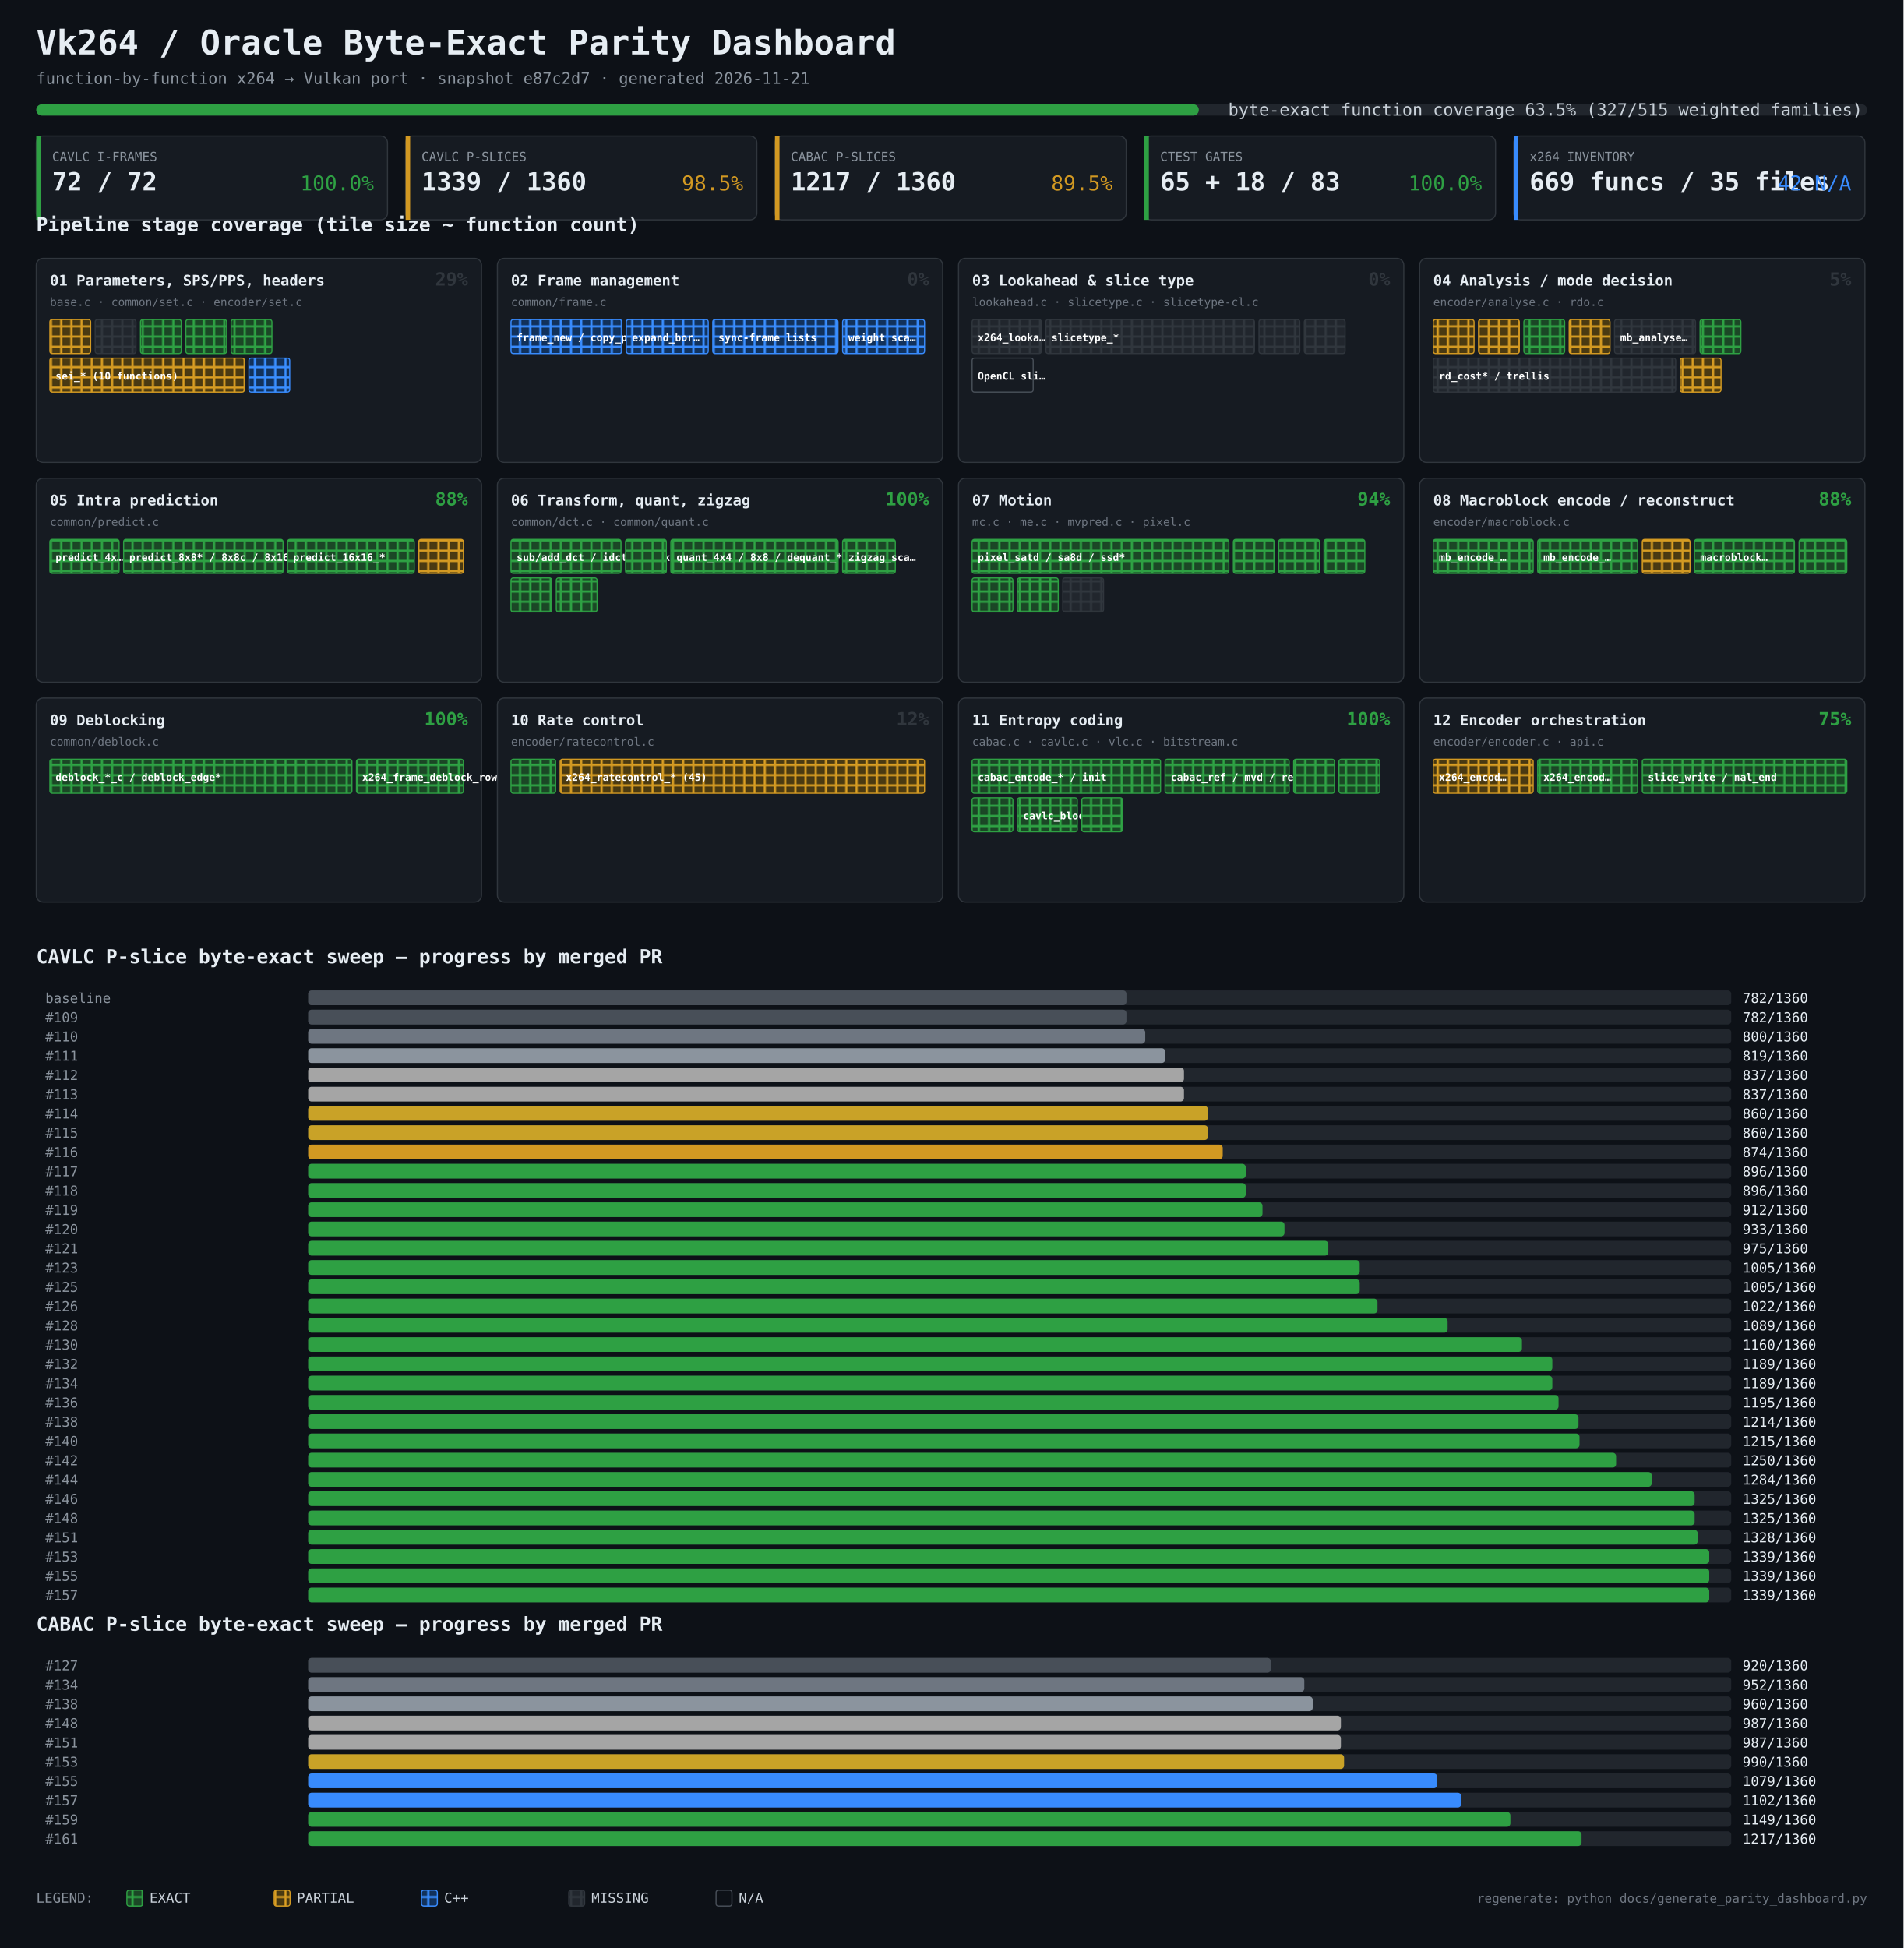
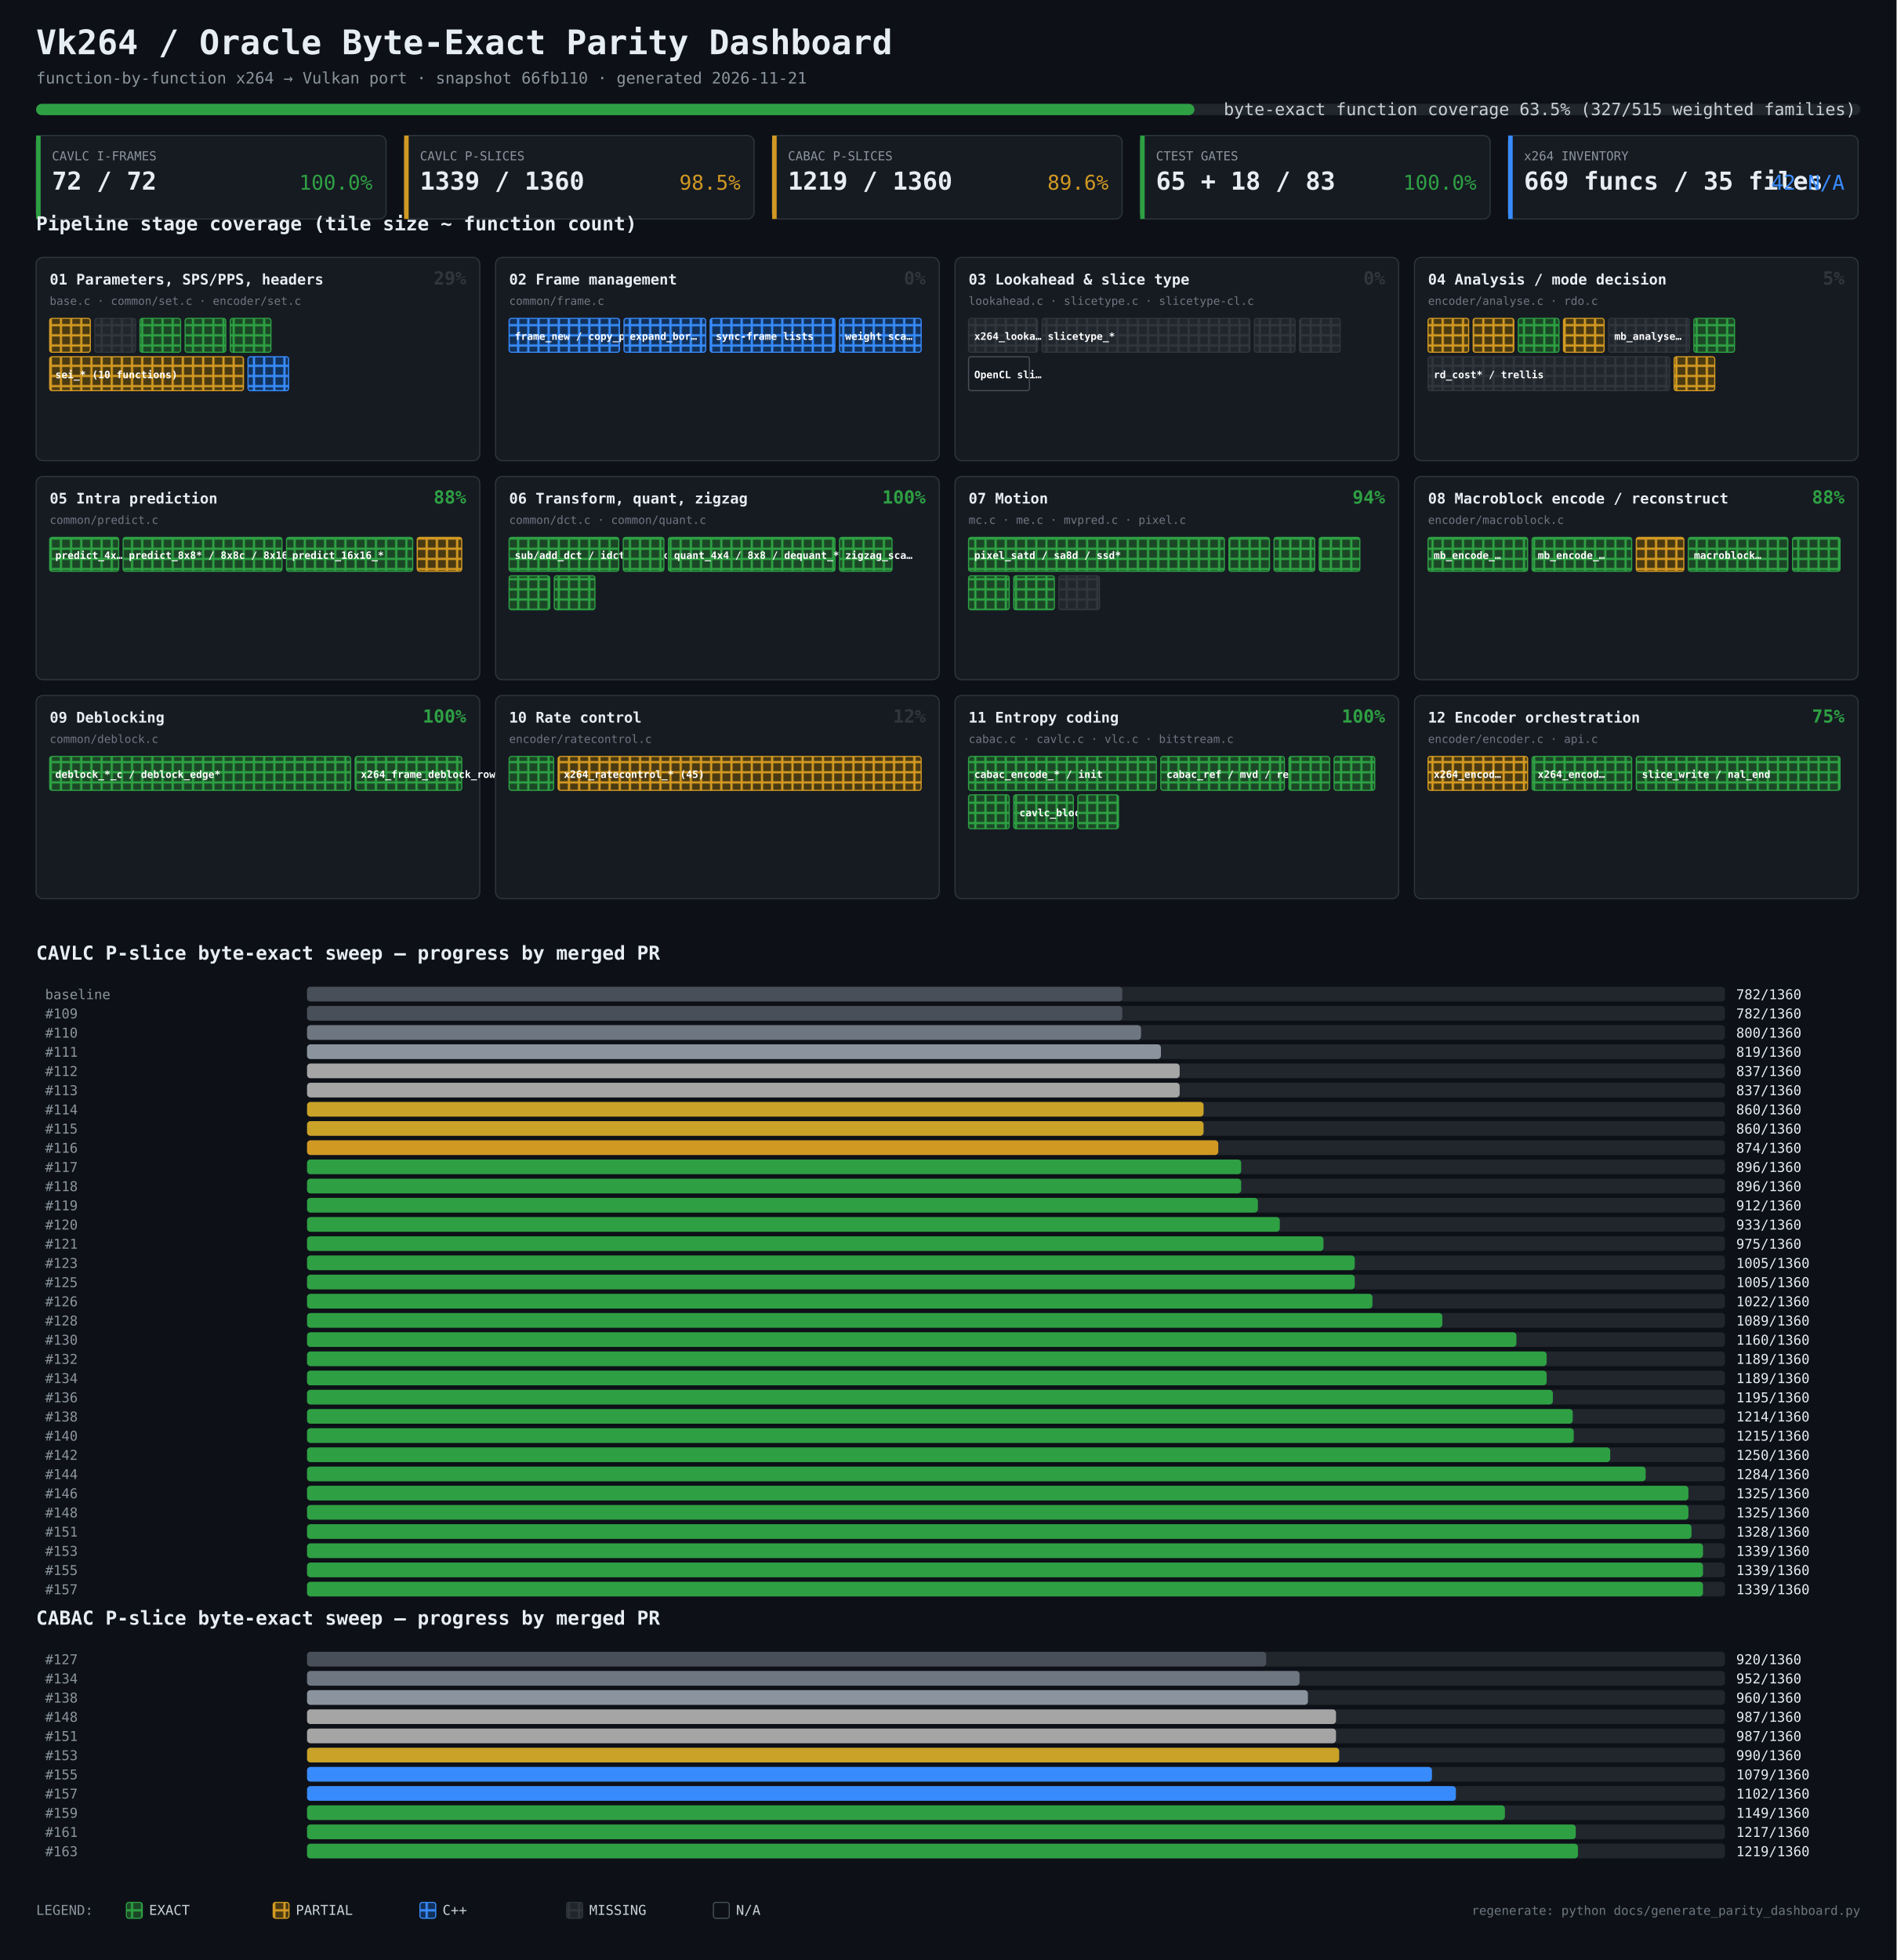
- <svg xmlns="http://www.w3.org/2000/svg" width="1680" height="1719" viewBox="0 0 1680 1719" font-family="Consolas, SFMono-Regular, Menlo, monospace">
+ <svg xmlns="http://www.w3.org/2000/svg" width="1680" height="1736" viewBox="0 0 1680 1736" font-family="Consolas, SFMono-Regular, Menlo, monospace">
  <defs>
    <pattern id="grid-exact" width="9" height="9" patternUnits="userSpaceOnUse">
      <rect width="9" height="9" fill="#2ea043" />
      <rect x="1" y="1" width="7" height="7" fill="#1b4726" />
    </pattern>
    <pattern id="grid-partial" width="9" height="9" patternUnits="userSpaceOnUse">
      <rect width="9" height="9" fill="#d29922" />
      <rect x="1" y="1" width="7" height="7" fill="#4a3a12" />
    </pattern>
    <pattern id="grid-cpp" width="9" height="9" patternUnits="userSpaceOnUse">
      <rect width="9" height="9" fill="#388bfd" />
      <rect x="1" y="1" width="7" height="7" fill="#12325c" />
    </pattern>
    <pattern id="grid-missing" width="9" height="9" patternUnits="userSpaceOnUse">
      <rect width="9" height="9" fill="#30363d" />
      <rect x="1" y="1" width="7" height="7" fill="#21262d" />
    </pattern>
    <pattern id="grid-na" width="9" height="9" patternUnits="userSpaceOnUse">
      <rect width="9" height="9" fill="#484f58" />
      <rect x="1" y="1" width="7" height="7" fill="#262b33" />
    </pattern>
  </defs>
-   <rect width="1680" height="1719" fill="#0d1117" />
+   <rect width="1680" height="1736" fill="#0d1117" />
  <text x="32" y="48" fill="#e6edf3" font-size="30" font-weight="bold">Vk264 / Oracle Byte-Exact Parity Dashboard</text>
-   <text x="32" y="74" fill="#8b949e" font-size="14">function-by-function x264 → Vulkan port · snapshot e87c2d7 · generated 2026-11-21</text>
+   <text x="32" y="74" fill="#8b949e" font-size="14">function-by-function x264 → Vulkan port · snapshot 66fb110 · generated 2026-11-21</text>
  <rect x="32" y="92" width="1616" height="10" fill="#21262d" rx="5" />
  <rect x="32" y="92" width="1026.1" height="10" fill="#2ea043" rx="5" />
  <text x="1644" y="102" fill="#c9d1d9" font-size="15" text-anchor="end">byte-exact function coverage 63.5% (327/515 weighted families)</text>
  <rect x="32" y="120" width="310" height="74" fill="#161b22" stroke="#30363d" rx="6" />
  <rect x="32" y="120" width="4" height="74" fill="#2ea043" />
  <text x="46" y="142" fill="#8b949e" font-size="11">CAVLC I-FRAMES</text>
  <text x="46" y="168" fill="#e6edf3" font-size="22" font-weight="bold">72 / 72</text>
  <text x="330" y="168" fill="#2ea043" font-size="18" text-anchor="end">100.0%</text>
  <rect x="358" y="120" width="310" height="74" fill="#161b22" stroke="#30363d" rx="6" />
  <rect x="358" y="120" width="4" height="74" fill="#d29922" />
  <text x="372" y="142" fill="#8b949e" font-size="11">CAVLC P-SLICES</text>
  <text x="372" y="168" fill="#e6edf3" font-size="22" font-weight="bold">1339 / 1360</text>
  <text x="656" y="168" fill="#d29922" font-size="18" text-anchor="end">98.5%</text>
  <rect x="684" y="120" width="310" height="74" fill="#161b22" stroke="#30363d" rx="6" />
  <rect x="684" y="120" width="4" height="74" fill="#d29922" />
  <text x="698" y="142" fill="#8b949e" font-size="11">CABAC P-SLICES</text>
-   <text x="698" y="168" fill="#e6edf3" font-size="22" font-weight="bold">1217 / 1360</text>
-   <text x="982" y="168" fill="#d29922" font-size="18" text-anchor="end">89.5%</text>
+   <text x="698" y="168" fill="#e6edf3" font-size="22" font-weight="bold">1219 / 1360</text>
+   <text x="982" y="168" fill="#d29922" font-size="18" text-anchor="end">89.6%</text>
  <rect x="1010" y="120" width="310" height="74" fill="#161b22" stroke="#30363d" rx="6" />
  <rect x="1010" y="120" width="4" height="74" fill="#2ea043" />
  <text x="1024" y="142" fill="#8b949e" font-size="11">CTEST GATES</text>
  <text x="1024" y="168" fill="#e6edf3" font-size="22" font-weight="bold">65 + 18 / 83</text>
  <text x="1308" y="168" fill="#2ea043" font-size="18" text-anchor="end">100.0%</text>
  <rect x="1336" y="120" width="310" height="74" fill="#161b22" stroke="#30363d" rx="6" />
  <rect x="1336" y="120" width="4" height="74" fill="#388bfd" />
  <text x="1350" y="142" fill="#8b949e" font-size="11">x264 INVENTORY</text>
  <text x="1350" y="168" fill="#e6edf3" font-size="22" font-weight="bold">669 funcs / 35 files</text>
  <text x="1634" y="168" fill="#388bfd" font-size="18" text-anchor="end">42 N/A</text>
  <text x="32" y="204" fill="#e6edf3" font-size="17" font-weight="bold">Pipeline stage coverage (tile size ~ function count)</text>
  <rect x="32" y="228" width="393" height="180" fill="#161b22" stroke="#30363d" rx="6" />
  <text x="44" y="252" fill="#e6edf3" font-size="13" font-weight="bold">01  Parameters, SPS/PPS, headers</text>
  <text x="44" y="270" fill="#6e7681" font-size="10">base.c · common/set.c · encoder/set.c</text>
  <text x="413" y="252" fill="#30363d" font-size="16" font-weight="bold" text-anchor="end">29%</text>
  <rect x="44.0" y="282" width="36.0" height="30" fill="url(#grid-partial)" stroke="#d29922" rx="2" />
  <rect x="84.0" y="282" width="36.0" height="30" fill="url(#grid-missing)" stroke="#30363d" rx="2" />
  <rect x="124.0" y="282" width="36.0" height="30" fill="url(#grid-exact)" stroke="#2ea043" rx="2" />
  <rect x="164.0" y="282" width="36.0" height="30" fill="url(#grid-exact)" stroke="#2ea043" rx="2" />
  <rect x="204.0" y="282" width="36.0" height="30" fill="url(#grid-exact)" stroke="#2ea043" rx="2" />
  <rect x="44.0" y="316" width="171.7" height="30" fill="url(#grid-partial)" stroke="#d29922" rx="2" />
  <text x="49.0" y="335" fill="#ffffff" font-size="9" font-weight="bold">sei_* (10 functions)</text>
  <rect x="219.7" y="316" width="36.0" height="30" fill="url(#grid-cpp)" stroke="#388bfd" rx="2" />
  <rect x="439" y="228" width="393" height="180" fill="#161b22" stroke="#30363d" rx="6" />
  <text x="451" y="252" fill="#e6edf3" font-size="13" font-weight="bold">02  Frame management</text>
  <text x="451" y="270" fill="#6e7681" font-size="10">common/frame.c</text>
  <text x="820" y="252" fill="#30363d" font-size="16" font-weight="bold" text-anchor="end">0%</text>
  <rect x="451.0" y="282" width="97.8" height="30" fill="url(#grid-cpp)" stroke="#388bfd" rx="2" />
  <text x="456.0" y="301" fill="#ffffff" font-size="9" font-weight="bold">frame_new / copy_picture</text>
  <rect x="552.8" y="282" width="72.3" height="30" fill="url(#grid-cpp)" stroke="#388bfd" rx="2" />
  <text x="557.8" y="301" fill="#ffffff" font-size="9" font-weight="bold">expand_bor…</text>
  <rect x="629.1" y="282" width="110.5" height="30" fill="url(#grid-cpp)" stroke="#388bfd" rx="2" />
  <text x="634.1" y="301" fill="#ffffff" font-size="9" font-weight="bold">sync-frame lists</text>
  <rect x="743.7" y="282" width="72.3" height="30" fill="url(#grid-cpp)" stroke="#388bfd" rx="2" />
  <text x="748.7" y="301" fill="#ffffff" font-size="9" font-weight="bold">weight sca…</text>
  <rect x="846" y="228" width="393" height="180" fill="#161b22" stroke="#30363d" rx="6" />
  <text x="858" y="252" fill="#e6edf3" font-size="13" font-weight="bold">03  Lookahead &amp; slice type</text>
  <text x="858" y="270" fill="#6e7681" font-size="10">lookahead.c · slicetype.c · slicetype-cl.c</text>
  <text x="1227" y="252" fill="#30363d" font-size="16" font-weight="bold" text-anchor="end">0%</text>
  <rect x="858.0" y="282" width="61.1" height="30" fill="url(#grid-missing)" stroke="#30363d" rx="2" />
  <text x="863.0" y="301" fill="#ffffff" font-size="9" font-weight="bold">x264_looka…</text>
  <rect x="923.1" y="282" width="184.1" height="30" fill="url(#grid-missing)" stroke="#30363d" rx="2" />
  <text x="928.1" y="301" fill="#ffffff" font-size="9" font-weight="bold">slicetype_*</text>
  <rect x="1111.2" y="282" width="36.0" height="30" fill="url(#grid-missing)" stroke="#30363d" rx="2" />
  <rect x="1151.2" y="282" width="36.0" height="30" fill="url(#grid-missing)" stroke="#30363d" rx="2" />
  <rect x="858.0" y="316" width="53.9" height="30" fill="url(#grid-n/a)" stroke="#484f58" rx="2" />
  <text x="863.0" y="335" fill="#ffffff" font-size="9" font-weight="bold">OpenCL sli…</text>
  <rect x="1253" y="228" width="393" height="180" fill="#161b22" stroke="#30363d" rx="6" />
  <text x="1265" y="252" fill="#e6edf3" font-size="13" font-weight="bold">04  Analysis / mode decision</text>
  <text x="1265" y="270" fill="#6e7681" font-size="10">encoder/analyse.c · rdo.c</text>
  <text x="1634" y="252" fill="#30363d" font-size="16" font-weight="bold" text-anchor="end">5%</text>
  <rect x="1265.0" y="282" width="36.0" height="30" fill="url(#grid-partial)" stroke="#d29922" rx="2" />
  <rect x="1305.0" y="282" width="36.0" height="30" fill="url(#grid-partial)" stroke="#d29922" rx="2" />
  <rect x="1345.0" y="282" width="36.0" height="30" fill="url(#grid-exact)" stroke="#2ea043" rx="2" />
  <rect x="1385.0" y="282" width="36.0" height="30" fill="url(#grid-partial)" stroke="#d29922" rx="2" />
  <rect x="1425.0" y="282" width="71.5" height="30" fill="url(#grid-missing)" stroke="#30363d" rx="2" />
  <text x="1430.0" y="301" fill="#ffffff" font-size="9" font-weight="bold">mb_analyse…</text>
  <rect x="1500.5" y="282" width="36.0" height="30" fill="url(#grid-exact)" stroke="#2ea043" rx="2" />
  <rect x="1265.0" y="316" width="214.0" height="30" fill="url(#grid-missing)" stroke="#30363d" rx="2" />
  <text x="1270.0" y="335" fill="#ffffff" font-size="9" font-weight="bold">rd_cost* / trellis</text>
  <rect x="1483.0" y="316" width="36.0" height="30" fill="url(#grid-partial)" stroke="#d29922" rx="2" />
  <rect x="32" y="422" width="393" height="180" fill="#161b22" stroke="#30363d" rx="6" />
  <text x="44" y="446" fill="#e6edf3" font-size="13" font-weight="bold">05  Intra prediction</text>
  <text x="44" y="464" fill="#6e7681" font-size="10">common/predict.c</text>
  <text x="413" y="446" fill="#2ea043" font-size="16" font-weight="bold" text-anchor="end">88%</text>
  <rect x="44.0" y="476" width="61.1" height="30" fill="url(#grid-exact)" stroke="#2ea043" rx="2" />
  <text x="49.0" y="495" fill="#ffffff" font-size="9" font-weight="bold">predict_4x…</text>
  <rect x="109.1" y="476" width="140.7" height="30" fill="url(#grid-exact)" stroke="#2ea043" rx="2" />
  <text x="114.1" y="495" fill="#ffffff" font-size="9" font-weight="bold">predict_8x8* / 8x8c / 8x16c</text>
  <rect x="253.8" y="476" width="111.8" height="30" fill="url(#grid-exact)" stroke="#2ea043" rx="2" />
  <text x="258.8" y="495" fill="#ffffff" font-size="9" font-weight="bold">predict_16x16_*</text>
  <rect x="369.6" y="476" width="39.4" height="30" fill="url(#grid-partial)" stroke="#d29922" rx="2" />
  <rect x="439" y="422" width="393" height="180" fill="#161b22" stroke="#30363d" rx="6" />
  <text x="451" y="446" fill="#e6edf3" font-size="13" font-weight="bold">06  Transform, quant, zigzag</text>
  <text x="451" y="464" fill="#6e7681" font-size="10">common/dct.c · common/quant.c</text>
  <text x="820" y="446" fill="#2ea043" font-size="16" font-weight="bold" text-anchor="end">100%</text>
  <rect x="451.0" y="476" width="97.1" height="30" fill="url(#grid-exact)" stroke="#2ea043" rx="2" />
  <text x="456.0" y="495" fill="#ffffff" font-size="9" font-weight="bold">sub/add_dct / idct 4x4,8x8,16x16</text>
  <rect x="552.1" y="476" width="36.0" height="30" fill="url(#grid-exact)" stroke="#2ea043" rx="2" />
  <rect x="592.1" y="476" width="147.6" height="30" fill="url(#grid-exact)" stroke="#2ea043" rx="2" />
  <text x="597.1" y="495" fill="#ffffff" font-size="9" font-weight="bold">quant_4x4 / 8x8 / dequant_*</text>
  <rect x="743.7" y="476" width="46.5" height="30" fill="url(#grid-exact)" stroke="#2ea043" rx="2" />
  <text x="748.7" y="495" fill="#ffffff" font-size="9" font-weight="bold">zigzag_sca…</text>
  <rect x="451.0" y="510" width="36.0" height="30" fill="url(#grid-exact)" stroke="#2ea043" rx="2" />
  <rect x="491.0" y="510" width="36.0" height="30" fill="url(#grid-exact)" stroke="#2ea043" rx="2" />
  <rect x="846" y="422" width="393" height="180" fill="#161b22" stroke="#30363d" rx="6" />
  <text x="858" y="446" fill="#e6edf3" font-size="13" font-weight="bold">07  Motion</text>
  <text x="858" y="464" fill="#6e7681" font-size="10">mc.c · me.c · mvpred.c · pixel.c</text>
  <text x="1227" y="446" fill="#2ea043" font-size="16" font-weight="bold" text-anchor="end">94%</text>
  <rect x="858.0" y="476" width="226.6" height="30" fill="url(#grid-exact)" stroke="#2ea043" rx="2" />
  <text x="863.0" y="495" fill="#ffffff" font-size="9" font-weight="bold">pixel_satd / sa8d / ssd*</text>
  <rect x="1088.6" y="476" width="36.0" height="30" fill="url(#grid-exact)" stroke="#2ea043" rx="2" />
  <rect x="1128.6" y="476" width="36.0" height="30" fill="url(#grid-exact)" stroke="#2ea043" rx="2" />
  <rect x="1168.6" y="476" width="36.0" height="30" fill="url(#grid-exact)" stroke="#2ea043" rx="2" />
  <rect x="858.0" y="510" width="36.0" height="30" fill="url(#grid-exact)" stroke="#2ea043" rx="2" />
  <rect x="898.0" y="510" width="36.0" height="30" fill="url(#grid-exact)" stroke="#2ea043" rx="2" />
  <rect x="938.0" y="510" width="36.0" height="30" fill="url(#grid-missing)" stroke="#30363d" rx="2" />
  <rect x="1253" y="422" width="393" height="180" fill="#161b22" stroke="#30363d" rx="6" />
  <text x="1265" y="446" fill="#e6edf3" font-size="13" font-weight="bold">08  Macroblock encode / reconstruct</text>
  <text x="1265" y="464" fill="#6e7681" font-size="10">encoder/macroblock.c</text>
  <text x="1634" y="446" fill="#2ea043" font-size="16" font-weight="bold" text-anchor="end">88%</text>
  <rect x="1265.0" y="476" width="88.2" height="30" fill="url(#grid-exact)" stroke="#2ea043" rx="2" />
  <text x="1270.0" y="495" fill="#ffffff" font-size="9" font-weight="bold">mb_encode_…</text>
  <rect x="1357.2" y="476" width="88.2" height="30" fill="url(#grid-exact)" stroke="#2ea043" rx="2" />
  <text x="1362.2" y="495" fill="#ffffff" font-size="9" font-weight="bold">mb_encode_…</text>
  <rect x="1449.5" y="476" width="42.1" height="30" fill="url(#grid-partial)" stroke="#d29922" rx="2" />
  <rect x="1495.6" y="476" width="88.2" height="30" fill="url(#grid-exact)" stroke="#2ea043" rx="2" />
  <text x="1500.6" y="495" fill="#ffffff" font-size="9" font-weight="bold">macroblock…</text>
  <rect x="1587.9" y="476" width="42.1" height="30" fill="url(#grid-exact)" stroke="#2ea043" rx="2" />
  <rect x="32" y="616" width="393" height="180" fill="#161b22" stroke="#30363d" rx="6" />
  <text x="44" y="640" fill="#e6edf3" font-size="13" font-weight="bold">09  Deblocking</text>
  <text x="44" y="658" fill="#6e7681" font-size="10">common/deblock.c</text>
  <text x="413" y="640" fill="#2ea043" font-size="16" font-weight="bold" text-anchor="end">100%</text>
  <rect x="44.0" y="670" width="266.6" height="30" fill="url(#grid-exact)" stroke="#2ea043" rx="2" />
  <text x="49.0" y="689" fill="#ffffff" font-size="9" font-weight="bold">deblock_*_c / deblock_edge*</text>
  <rect x="314.6" y="670" width="94.4" height="30" fill="url(#grid-exact)" stroke="#2ea043" rx="2" />
  <text x="319.6" y="689" fill="#ffffff" font-size="9" font-weight="bold">x264_frame_deblock_row</text>
  <rect x="439" y="616" width="393" height="180" fill="#161b22" stroke="#30363d" rx="6" />
  <text x="451" y="640" fill="#e6edf3" font-size="13" font-weight="bold">10  Rate control</text>
  <text x="451" y="658" fill="#6e7681" font-size="10">encoder/ratecontrol.c</text>
  <text x="820" y="640" fill="#30363d" font-size="16" font-weight="bold" text-anchor="end">12%</text>
  <rect x="451.0" y="670" width="39.4" height="30" fill="url(#grid-exact)" stroke="#2ea043" rx="2" />
  <rect x="494.4" y="670" width="321.6" height="30" fill="url(#grid-partial)" stroke="#d29922" rx="2" />
  <text x="499.4" y="689" fill="#ffffff" font-size="9" font-weight="bold">x264_ratecontrol_* (45)</text>
  <rect x="846" y="616" width="393" height="180" fill="#161b22" stroke="#30363d" rx="6" />
  <text x="858" y="640" fill="#e6edf3" font-size="13" font-weight="bold">11  Entropy coding</text>
  <text x="858" y="658" fill="#6e7681" font-size="10">cabac.c · cavlc.c · vlc.c · bitstream.c</text>
  <text x="1227" y="640" fill="#2ea043" font-size="16" font-weight="bold" text-anchor="end">100%</text>
  <rect x="858.0" y="670" width="166.3" height="30" fill="url(#grid-exact)" stroke="#2ea043" rx="2" />
  <text x="863.0" y="689" fill="#ffffff" font-size="9" font-weight="bold">cabac_encode_* / init</text>
  <rect x="1028.3" y="670" width="109.5" height="30" fill="url(#grid-exact)" stroke="#2ea043" rx="2" />
  <text x="1033.3" y="689" fill="#ffffff" font-size="9" font-weight="bold">cabac_ref / mvd / residual</text>
  <rect x="1141.8" y="670" width="36.0" height="30" fill="url(#grid-exact)" stroke="#2ea043" rx="2" />
  <rect x="1181.8" y="670" width="36.0" height="30" fill="url(#grid-exact)" stroke="#2ea043" rx="2" />
  <rect x="858.0" y="704" width="36.0" height="30" fill="url(#grid-exact)" stroke="#2ea043" rx="2" />
  <rect x="898.0" y="704" width="52.8" height="30" fill="url(#grid-exact)" stroke="#2ea043" rx="2" />
  <text x="903.0" y="723" fill="#ffffff" font-size="9" font-weight="bold">cavlc_bloc…</text>
  <rect x="954.8" y="704" width="36.0" height="30" fill="url(#grid-exact)" stroke="#2ea043" rx="2" />
  <rect x="1253" y="616" width="393" height="180" fill="#161b22" stroke="#30363d" rx="6" />
  <text x="1265" y="640" fill="#e6edf3" font-size="13" font-weight="bold">12  Encoder orchestration</text>
  <text x="1265" y="658" fill="#6e7681" font-size="10">encoder/encoder.c · api.c</text>
  <text x="1634" y="640" fill="#2ea043" font-size="16" font-weight="bold" text-anchor="end">75%</text>
  <rect x="1265.0" y="670" width="88.2" height="30" fill="url(#grid-partial)" stroke="#d29922" rx="2" />
  <text x="1270.0" y="689" fill="#ffffff" font-size="9" font-weight="bold">x264_encod…</text>
  <rect x="1357.2" y="670" width="88.2" height="30" fill="url(#grid-exact)" stroke="#2ea043" rx="2" />
  <text x="1362.2" y="689" fill="#ffffff" font-size="9" font-weight="bold">x264_encod…</text>
  <rect x="1449.5" y="670" width="180.5" height="30" fill="url(#grid-exact)" stroke="#2ea043" rx="2" />
  <text x="1454.5" y="689" fill="#ffffff" font-size="9" font-weight="bold">slice_write / nal_end</text>
  <text x="32" y="850" fill="#e6edf3" font-size="17" font-weight="bold">CAVLC P-slice byte-exact sweep — progress by merged PR</text>
  <text x="40" y="885" fill="#8b949e" font-size="12">baseline</text>
  <rect x="272" y="874" width="1256" height="13" fill="#21262d" rx="3" />
  <rect x="272" y="874" width="722.2" height="13" fill="#484f58" rx="3" />
  <text x="1538" y="885" fill="#e6edf3" font-size="12">782/1360</text>
  <text x="40" y="902" fill="#8b949e" font-size="12">#109</text>
  <rect x="272" y="891" width="1256" height="13" fill="#21262d" rx="3" />
  <rect x="272" y="891" width="722.2" height="13" fill="#484f58" rx="3" />
  <text x="1538" y="902" fill="#e6edf3" font-size="12">782/1360</text>
  <text x="40" y="919" fill="#8b949e" font-size="12">#110</text>
  <rect x="272" y="908" width="1256" height="13" fill="#21262d" rx="3" />
  <rect x="272" y="908" width="738.8" height="13" fill="#6e7681" rx="3" />
  <text x="1538" y="919" fill="#e6edf3" font-size="12">800/1360</text>
  <text x="40" y="936" fill="#8b949e" font-size="12">#111</text>
  <rect x="272" y="925" width="1256" height="13" fill="#21262d" rx="3" />
  <rect x="272" y="925" width="756.4" height="13" fill="#8b949e" rx="3" />
  <text x="1538" y="936" fill="#e6edf3" font-size="12">819/1360</text>
  <text x="40" y="953" fill="#8b949e" font-size="12">#112</text>
  <rect x="272" y="942" width="1256" height="13" fill="#21262d" rx="3" />
  <rect x="272" y="942" width="773.0" height="13" fill="#a5a5a5" rx="3" />
  <text x="1538" y="953" fill="#e6edf3" font-size="12">837/1360</text>
  <text x="40" y="970" fill="#8b949e" font-size="12">#113</text>
  <rect x="272" y="959" width="1256" height="13" fill="#21262d" rx="3" />
  <rect x="272" y="959" width="773.0" height="13" fill="#a5a5a5" rx="3" />
  <text x="1538" y="970" fill="#e6edf3" font-size="12">837/1360</text>
  <text x="40" y="987" fill="#8b949e" font-size="12">#114</text>
  <rect x="272" y="976" width="1256" height="13" fill="#21262d" rx="3" />
  <rect x="272" y="976" width="794.2" height="13" fill="#c9a227" rx="3" />
  <text x="1538" y="987" fill="#e6edf3" font-size="12">860/1360</text>
  <text x="40" y="1004" fill="#8b949e" font-size="12">#115</text>
  <rect x="272" y="993" width="1256" height="13" fill="#21262d" rx="3" />
  <rect x="272" y="993" width="794.2" height="13" fill="#c9a227" rx="3" />
  <text x="1538" y="1004" fill="#e6edf3" font-size="12">860/1360</text>
  <text x="40" y="1021" fill="#8b949e" font-size="12">#116</text>
  <rect x="272" y="1010" width="1256" height="13" fill="#21262d" rx="3" />
  <rect x="272" y="1010" width="807.2" height="13" fill="#d29922" rx="3" />
  <text x="1538" y="1021" fill="#e6edf3" font-size="12">874/1360</text>
  <text x="40" y="1038" fill="#8b949e" font-size="12">#117</text>
  <rect x="272" y="1027" width="1256" height="13" fill="#21262d" rx="3" />
  <rect x="272" y="1027" width="827.5" height="13" fill="#2ea043" rx="3" />
  <text x="1538" y="1038" fill="#e6edf3" font-size="12">896/1360</text>
  <text x="40" y="1055" fill="#8b949e" font-size="12">#118</text>
  <rect x="272" y="1044" width="1256" height="13" fill="#21262d" rx="3" />
  <rect x="272" y="1044" width="827.5" height="13" fill="#2ea043" rx="3" />
  <text x="1538" y="1055" fill="#e6edf3" font-size="12">896/1360</text>
  <text x="40" y="1072" fill="#8b949e" font-size="12">#119</text>
  <rect x="272" y="1061" width="1256" height="13" fill="#21262d" rx="3" />
  <rect x="272" y="1061" width="842.3" height="13" fill="#2ea043" rx="3" />
  <text x="1538" y="1072" fill="#e6edf3" font-size="12">912/1360</text>
  <text x="40" y="1089" fill="#8b949e" font-size="12">#120</text>
  <rect x="272" y="1078" width="1256" height="13" fill="#21262d" rx="3" />
  <rect x="272" y="1078" width="861.7" height="13" fill="#2ea043" rx="3" />
  <text x="1538" y="1089" fill="#e6edf3" font-size="12">933/1360</text>
  <text x="40" y="1106" fill="#8b949e" font-size="12">#121</text>
  <rect x="272" y="1095" width="1256" height="13" fill="#21262d" rx="3" />
  <rect x="272" y="1095" width="900.4" height="13" fill="#2ea043" rx="3" />
  <text x="1538" y="1106" fill="#e6edf3" font-size="12">975/1360</text>
  <text x="40" y="1123" fill="#8b949e" font-size="12">#123</text>
  <rect x="272" y="1112" width="1256" height="13" fill="#21262d" rx="3" />
  <rect x="272" y="1112" width="928.1" height="13" fill="#2ea043" rx="3" />
  <text x="1538" y="1123" fill="#e6edf3" font-size="12">1005/1360</text>
  <text x="40" y="1140" fill="#8b949e" font-size="12">#125</text>
  <rect x="272" y="1129" width="1256" height="13" fill="#21262d" rx="3" />
  <rect x="272" y="1129" width="928.1" height="13" fill="#2ea043" rx="3" />
  <text x="1538" y="1140" fill="#e6edf3" font-size="12">1005/1360</text>
  <text x="40" y="1157" fill="#8b949e" font-size="12">#126</text>
  <rect x="272" y="1146" width="1256" height="13" fill="#21262d" rx="3" />
  <rect x="272" y="1146" width="943.8" height="13" fill="#2ea043" rx="3" />
  <text x="1538" y="1157" fill="#e6edf3" font-size="12">1022/1360</text>
  <text x="40" y="1174" fill="#8b949e" font-size="12">#128</text>
  <rect x="272" y="1163" width="1256" height="13" fill="#21262d" rx="3" />
  <rect x="272" y="1163" width="1005.7" height="13" fill="#2ea043" rx="3" />
  <text x="1538" y="1174" fill="#e6edf3" font-size="12">1089/1360</text>
  <text x="40" y="1191" fill="#8b949e" font-size="12">#130</text>
  <rect x="272" y="1180" width="1256" height="13" fill="#21262d" rx="3" />
  <rect x="272" y="1180" width="1071.3" height="13" fill="#2ea043" rx="3" />
  <text x="1538" y="1191" fill="#e6edf3" font-size="12">1160/1360</text>
  <text x="40" y="1208" fill="#8b949e" font-size="12">#132</text>
  <rect x="272" y="1197" width="1256" height="13" fill="#21262d" rx="3" />
  <rect x="272" y="1197" width="1098.1" height="13" fill="#2ea043" rx="3" />
  <text x="1538" y="1208" fill="#e6edf3" font-size="12">1189/1360</text>
  <text x="40" y="1225" fill="#8b949e" font-size="12">#134</text>
  <rect x="272" y="1214" width="1256" height="13" fill="#21262d" rx="3" />
  <rect x="272" y="1214" width="1098.1" height="13" fill="#2ea043" rx="3" />
  <text x="1538" y="1225" fill="#e6edf3" font-size="12">1189/1360</text>
  <text x="40" y="1242" fill="#8b949e" font-size="12">#136</text>
  <rect x="272" y="1231" width="1256" height="13" fill="#21262d" rx="3" />
  <rect x="272" y="1231" width="1103.6" height="13" fill="#2ea043" rx="3" />
  <text x="1538" y="1242" fill="#e6edf3" font-size="12">1195/1360</text>
  <text x="40" y="1259" fill="#8b949e" font-size="12">#138</text>
  <rect x="272" y="1248" width="1256" height="13" fill="#21262d" rx="3" />
  <rect x="272" y="1248" width="1121.2" height="13" fill="#2ea043" rx="3" />
  <text x="1538" y="1259" fill="#e6edf3" font-size="12">1214/1360</text>
  <text x="40" y="1276" fill="#8b949e" font-size="12">#140</text>
  <rect x="272" y="1265" width="1256" height="13" fill="#21262d" rx="3" />
  <rect x="272" y="1265" width="1122.1" height="13" fill="#2ea043" rx="3" />
  <text x="1538" y="1276" fill="#e6edf3" font-size="12">1215/1360</text>
  <text x="40" y="1293" fill="#8b949e" font-size="12">#142</text>
  <rect x="272" y="1282" width="1256" height="13" fill="#21262d" rx="3" />
  <rect x="272" y="1282" width="1154.4" height="13" fill="#2ea043" rx="3" />
  <text x="1538" y="1293" fill="#e6edf3" font-size="12">1250/1360</text>
  <text x="40" y="1310" fill="#8b949e" font-size="12">#144</text>
  <rect x="272" y="1299" width="1256" height="13" fill="#21262d" rx="3" />
  <rect x="272" y="1299" width="1185.8" height="13" fill="#2ea043" rx="3" />
  <text x="1538" y="1310" fill="#e6edf3" font-size="12">1284/1360</text>
  <text x="40" y="1327" fill="#8b949e" font-size="12">#146</text>
  <rect x="272" y="1316" width="1256" height="13" fill="#21262d" rx="3" />
  <rect x="272" y="1316" width="1223.7" height="13" fill="#2ea043" rx="3" />
  <text x="1538" y="1327" fill="#e6edf3" font-size="12">1325/1360</text>
  <text x="40" y="1344" fill="#8b949e" font-size="12">#148</text>
  <rect x="272" y="1333" width="1256" height="13" fill="#21262d" rx="3" />
  <rect x="272" y="1333" width="1223.7" height="13" fill="#2ea043" rx="3" />
  <text x="1538" y="1344" fill="#e6edf3" font-size="12">1325/1360</text>
  <text x="40" y="1361" fill="#8b949e" font-size="12">#151</text>
  <rect x="272" y="1350" width="1256" height="13" fill="#21262d" rx="3" />
  <rect x="272" y="1350" width="1226.4" height="13" fill="#2ea043" rx="3" />
  <text x="1538" y="1361" fill="#e6edf3" font-size="12">1328/1360</text>
  <text x="40" y="1378" fill="#8b949e" font-size="12">#153</text>
  <rect x="272" y="1367" width="1256" height="13" fill="#21262d" rx="3" />
  <rect x="272" y="1367" width="1236.6" height="13" fill="#2ea043" rx="3" />
  <text x="1538" y="1378" fill="#e6edf3" font-size="12">1339/1360</text>
  <text x="40" y="1395" fill="#8b949e" font-size="12">#155</text>
  <rect x="272" y="1384" width="1256" height="13" fill="#21262d" rx="3" />
  <rect x="272" y="1384" width="1236.6" height="13" fill="#2ea043" rx="3" />
  <text x="1538" y="1395" fill="#e6edf3" font-size="12">1339/1360</text>
  <text x="40" y="1412" fill="#8b949e" font-size="12">#157</text>
  <rect x="272" y="1401" width="1256" height="13" fill="#21262d" rx="3" />
  <rect x="272" y="1401" width="1236.6" height="13" fill="#2ea043" rx="3" />
  <text x="1538" y="1412" fill="#e6edf3" font-size="12">1339/1360</text>
  <text x="32" y="1439" fill="#e6edf3" font-size="17" font-weight="bold">CABAC P-slice byte-exact sweep — progress by merged PR</text>
  <text x="40" y="1474" fill="#8b949e" font-size="12">#127</text>
  <rect x="272" y="1463" width="1256" height="13" fill="#21262d" rx="3" />
  <rect x="272" y="1463" width="849.6" height="13" fill="#484f58" rx="3" />
  <text x="1538" y="1474" fill="#e6edf3" font-size="12">920/1360</text>
  <text x="40" y="1491" fill="#8b949e" font-size="12">#134</text>
  <rect x="272" y="1480" width="1256" height="13" fill="#21262d" rx="3" />
  <rect x="272" y="1480" width="879.2" height="13" fill="#6e7681" rx="3" />
  <text x="1538" y="1491" fill="#e6edf3" font-size="12">952/1360</text>
  <text x="40" y="1508" fill="#8b949e" font-size="12">#138</text>
  <rect x="272" y="1497" width="1256" height="13" fill="#21262d" rx="3" />
  <rect x="272" y="1497" width="886.6" height="13" fill="#8b949e" rx="3" />
  <text x="1538" y="1508" fill="#e6edf3" font-size="12">960/1360</text>
  <text x="40" y="1525" fill="#8b949e" font-size="12">#148</text>
  <rect x="272" y="1514" width="1256" height="13" fill="#21262d" rx="3" />
  <rect x="272" y="1514" width="911.5" height="13" fill="#a5a5a5" rx="3" />
  <text x="1538" y="1525" fill="#e6edf3" font-size="12">987/1360</text>
  <text x="40" y="1542" fill="#8b949e" font-size="12">#151</text>
  <rect x="272" y="1531" width="1256" height="13" fill="#21262d" rx="3" />
  <rect x="272" y="1531" width="911.5" height="13" fill="#a5a5a5" rx="3" />
  <text x="1538" y="1542" fill="#e6edf3" font-size="12">987/1360</text>
  <text x="40" y="1559" fill="#8b949e" font-size="12">#153</text>
  <rect x="272" y="1548" width="1256" height="13" fill="#21262d" rx="3" />
  <rect x="272" y="1548" width="914.3" height="13" fill="#c9a227" rx="3" />
  <text x="1538" y="1559" fill="#e6edf3" font-size="12">990/1360</text>
  <text x="40" y="1576" fill="#8b949e" font-size="12">#155</text>
  <rect x="272" y="1565" width="1256" height="13" fill="#21262d" rx="3" />
  <rect x="272" y="1565" width="996.5" height="13" fill="#388bfd" rx="3" />
  <text x="1538" y="1576" fill="#e6edf3" font-size="12">1079/1360</text>
  <text x="40" y="1593" fill="#8b949e" font-size="12">#157</text>
  <rect x="272" y="1582" width="1256" height="13" fill="#21262d" rx="3" />
  <rect x="272" y="1582" width="1017.7" height="13" fill="#388bfd" rx="3" />
  <text x="1538" y="1593" fill="#e6edf3" font-size="12">1102/1360</text>
  <text x="40" y="1610" fill="#8b949e" font-size="12">#159</text>
  <rect x="272" y="1599" width="1256" height="13" fill="#21262d" rx="3" />
  <rect x="272" y="1599" width="1061.1" height="13" fill="#2ea043" rx="3" />
  <text x="1538" y="1610" fill="#e6edf3" font-size="12">1149/1360</text>
  <text x="40" y="1627" fill="#8b949e" font-size="12">#161</text>
  <rect x="272" y="1616" width="1256" height="13" fill="#21262d" rx="3" />
  <rect x="272" y="1616" width="1123.9" height="13" fill="#2ea043" rx="3" />
  <text x="1538" y="1627" fill="#e6edf3" font-size="12">1217/1360</text>
-   <text x="32" y="1679" fill="#8b949e" font-size="12">LEGEND:</text>
-   <rect x="112" y="1668" width="14" height="14" fill="url(#grid-exact)" stroke="#2ea043" rx="2" />
-   <text x="132" y="1679" fill="#c9d1d9" font-size="12">EXACT</text>
-   <rect x="242" y="1668" width="14" height="14" fill="url(#grid-partial)" stroke="#d29922" rx="2" />
-   <text x="262" y="1679" fill="#c9d1d9" font-size="12">PARTIAL</text>
-   <rect x="372" y="1668" width="14" height="14" fill="url(#grid-cpp)" stroke="#388bfd" rx="2" />
-   <text x="392" y="1679" fill="#c9d1d9" font-size="12">C++</text>
-   <rect x="502" y="1668" width="14" height="14" fill="url(#grid-missing)" stroke="#30363d" rx="2" />
-   <text x="522" y="1679" fill="#c9d1d9" font-size="12">MISSING</text>
-   <rect x="632" y="1668" width="14" height="14" fill="url(#grid-n/a)" stroke="#484f58" rx="2" />
-   <text x="652" y="1679" fill="#c9d1d9" font-size="12">N/A</text>
-   <text x="1648" y="1679" fill="#6e7681" font-size="11" text-anchor="end">regenerate: python docs/generate_parity_dashboard.py</text>
+   <text x="40" y="1644" fill="#8b949e" font-size="12">#163</text>
+   <rect x="272" y="1633" width="1256" height="13" fill="#21262d" rx="3" />
+   <rect x="272" y="1633" width="1125.8" height="13" fill="#2ea043" rx="3" />
+   <text x="1538" y="1644" fill="#e6edf3" font-size="12">1219/1360</text>
+   <text x="32" y="1696" fill="#8b949e" font-size="12">LEGEND:</text>
+   <rect x="112" y="1685" width="14" height="14" fill="url(#grid-exact)" stroke="#2ea043" rx="2" />
+   <text x="132" y="1696" fill="#c9d1d9" font-size="12">EXACT</text>
+   <rect x="242" y="1685" width="14" height="14" fill="url(#grid-partial)" stroke="#d29922" rx="2" />
+   <text x="262" y="1696" fill="#c9d1d9" font-size="12">PARTIAL</text>
+   <rect x="372" y="1685" width="14" height="14" fill="url(#grid-cpp)" stroke="#388bfd" rx="2" />
+   <text x="392" y="1696" fill="#c9d1d9" font-size="12">C++</text>
+   <rect x="502" y="1685" width="14" height="14" fill="url(#grid-missing)" stroke="#30363d" rx="2" />
+   <text x="522" y="1696" fill="#c9d1d9" font-size="12">MISSING</text>
+   <rect x="632" y="1685" width="14" height="14" fill="url(#grid-n/a)" stroke="#484f58" rx="2" />
+   <text x="652" y="1696" fill="#c9d1d9" font-size="12">N/A</text>
+   <text x="1648" y="1696" fill="#6e7681" font-size="11" text-anchor="end">regenerate: python docs/generate_parity_dashboard.py</text>
</svg>
